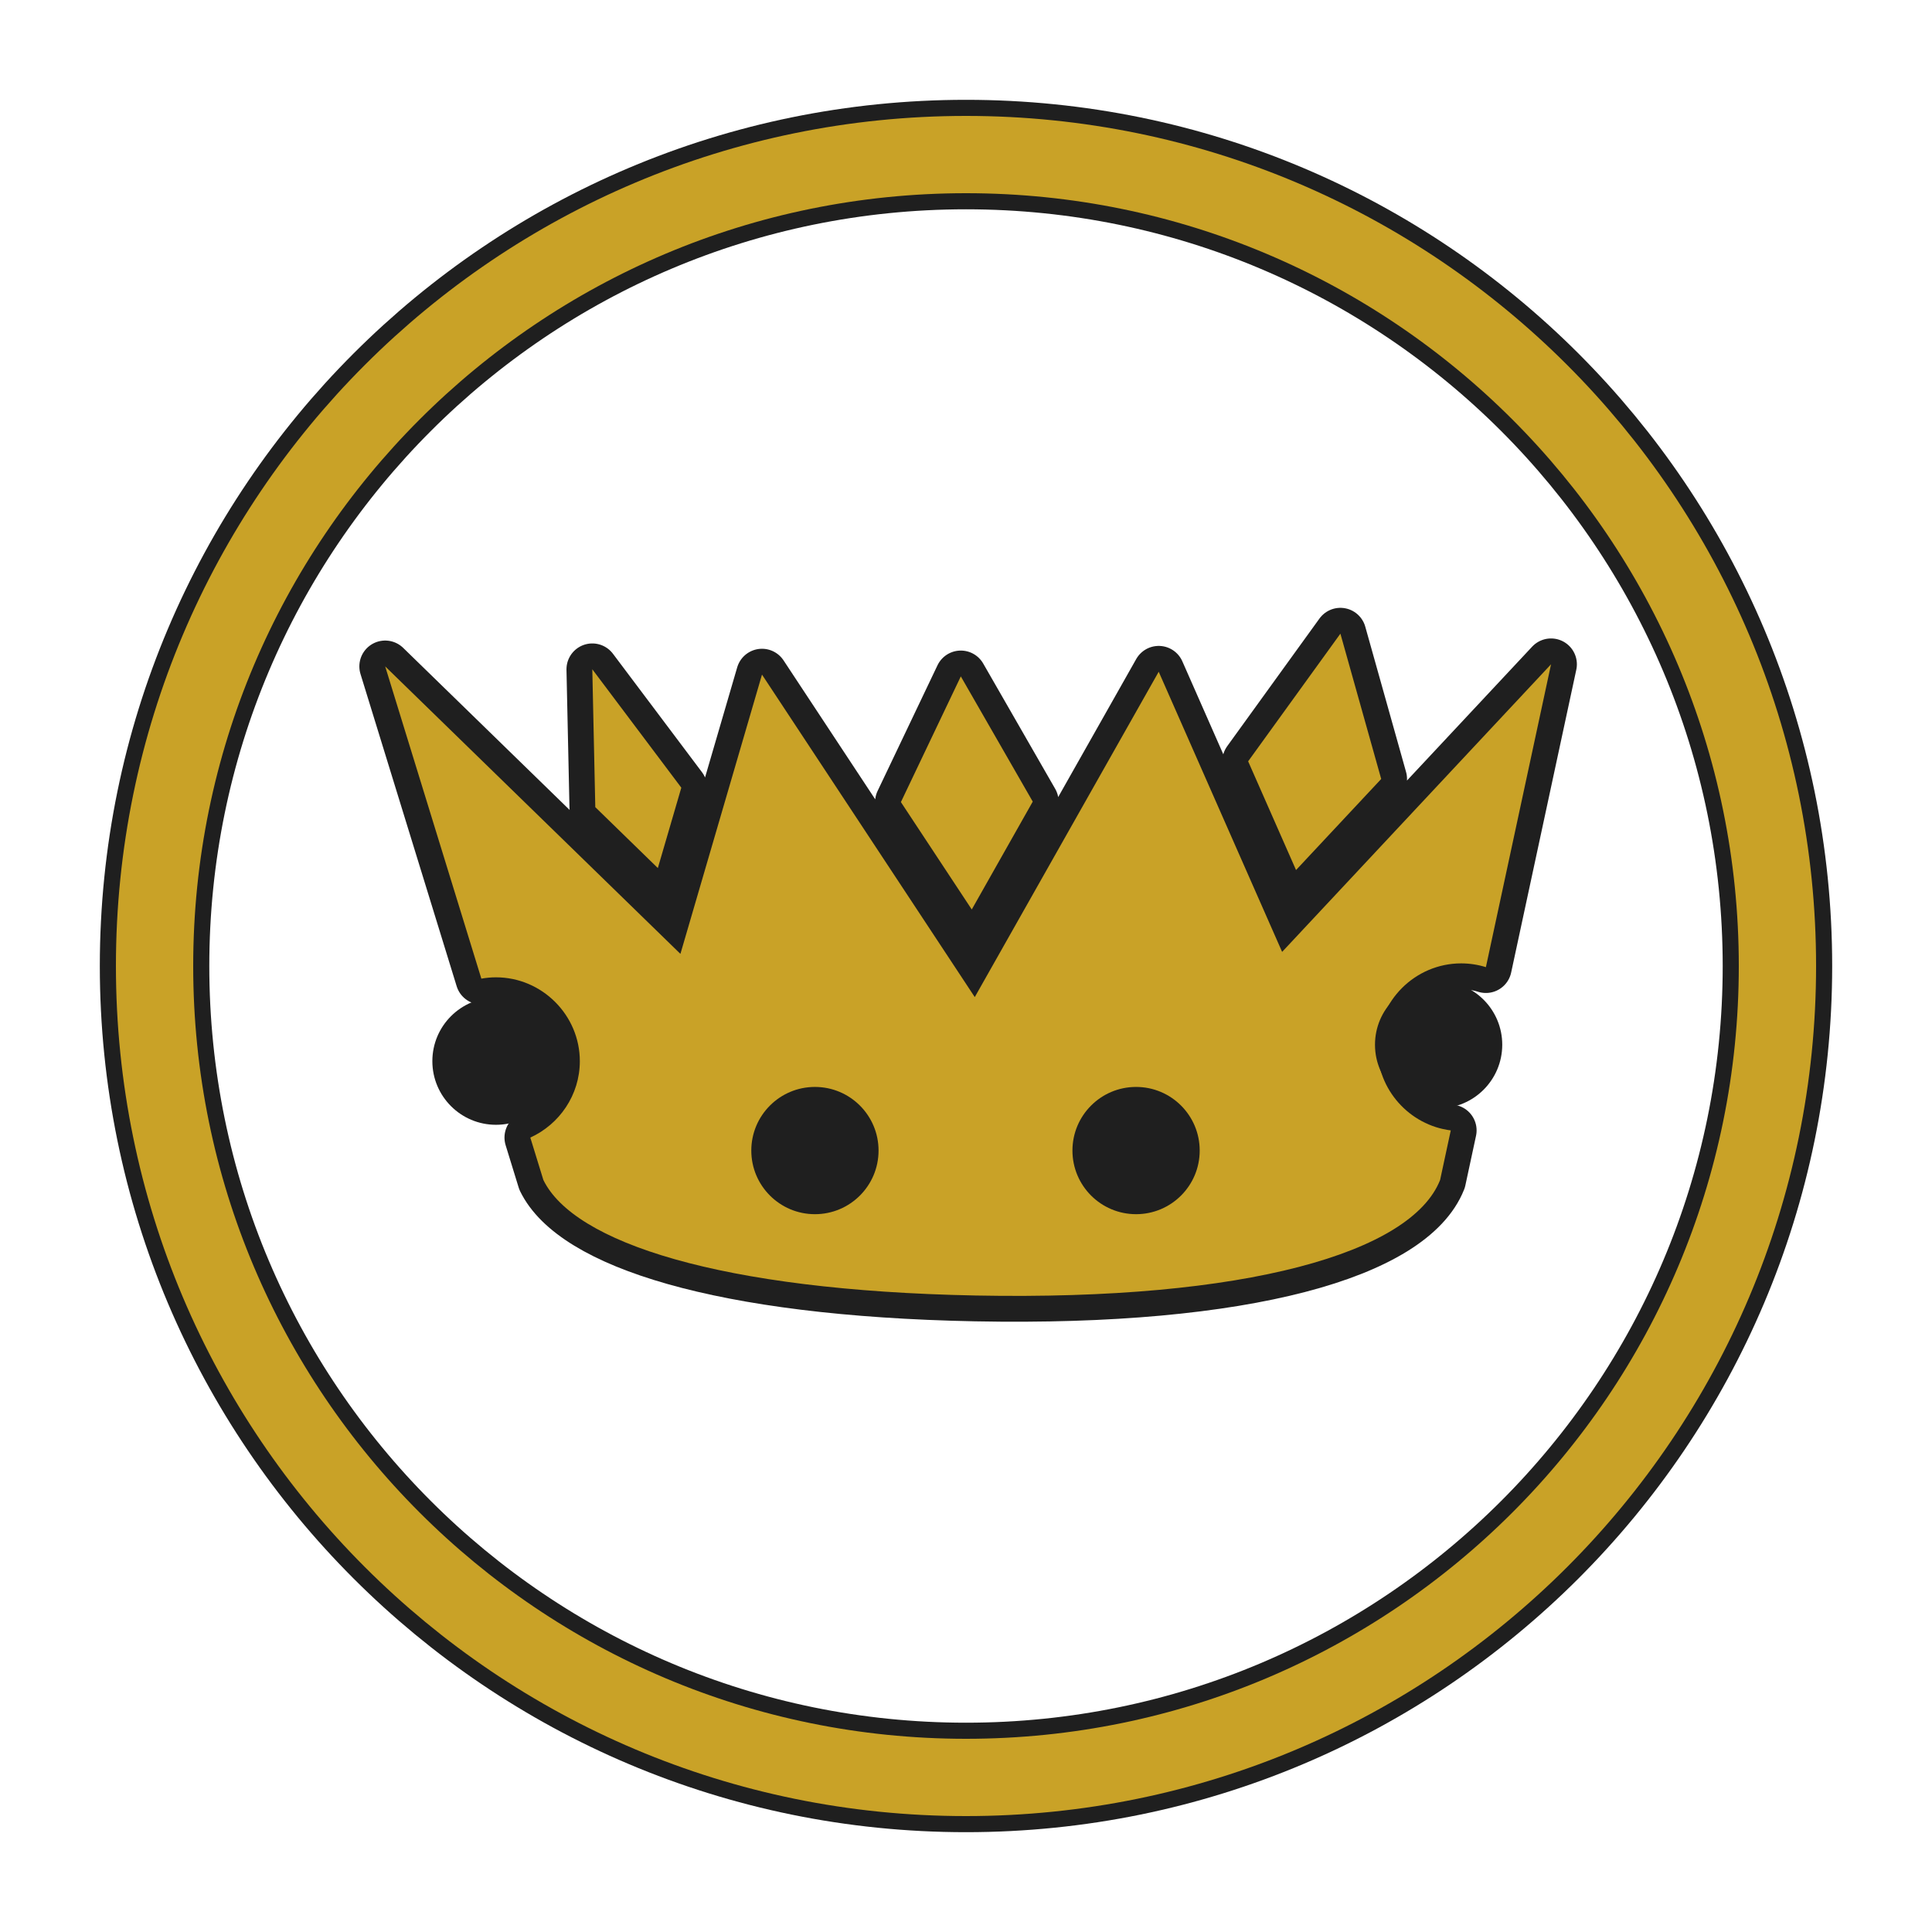
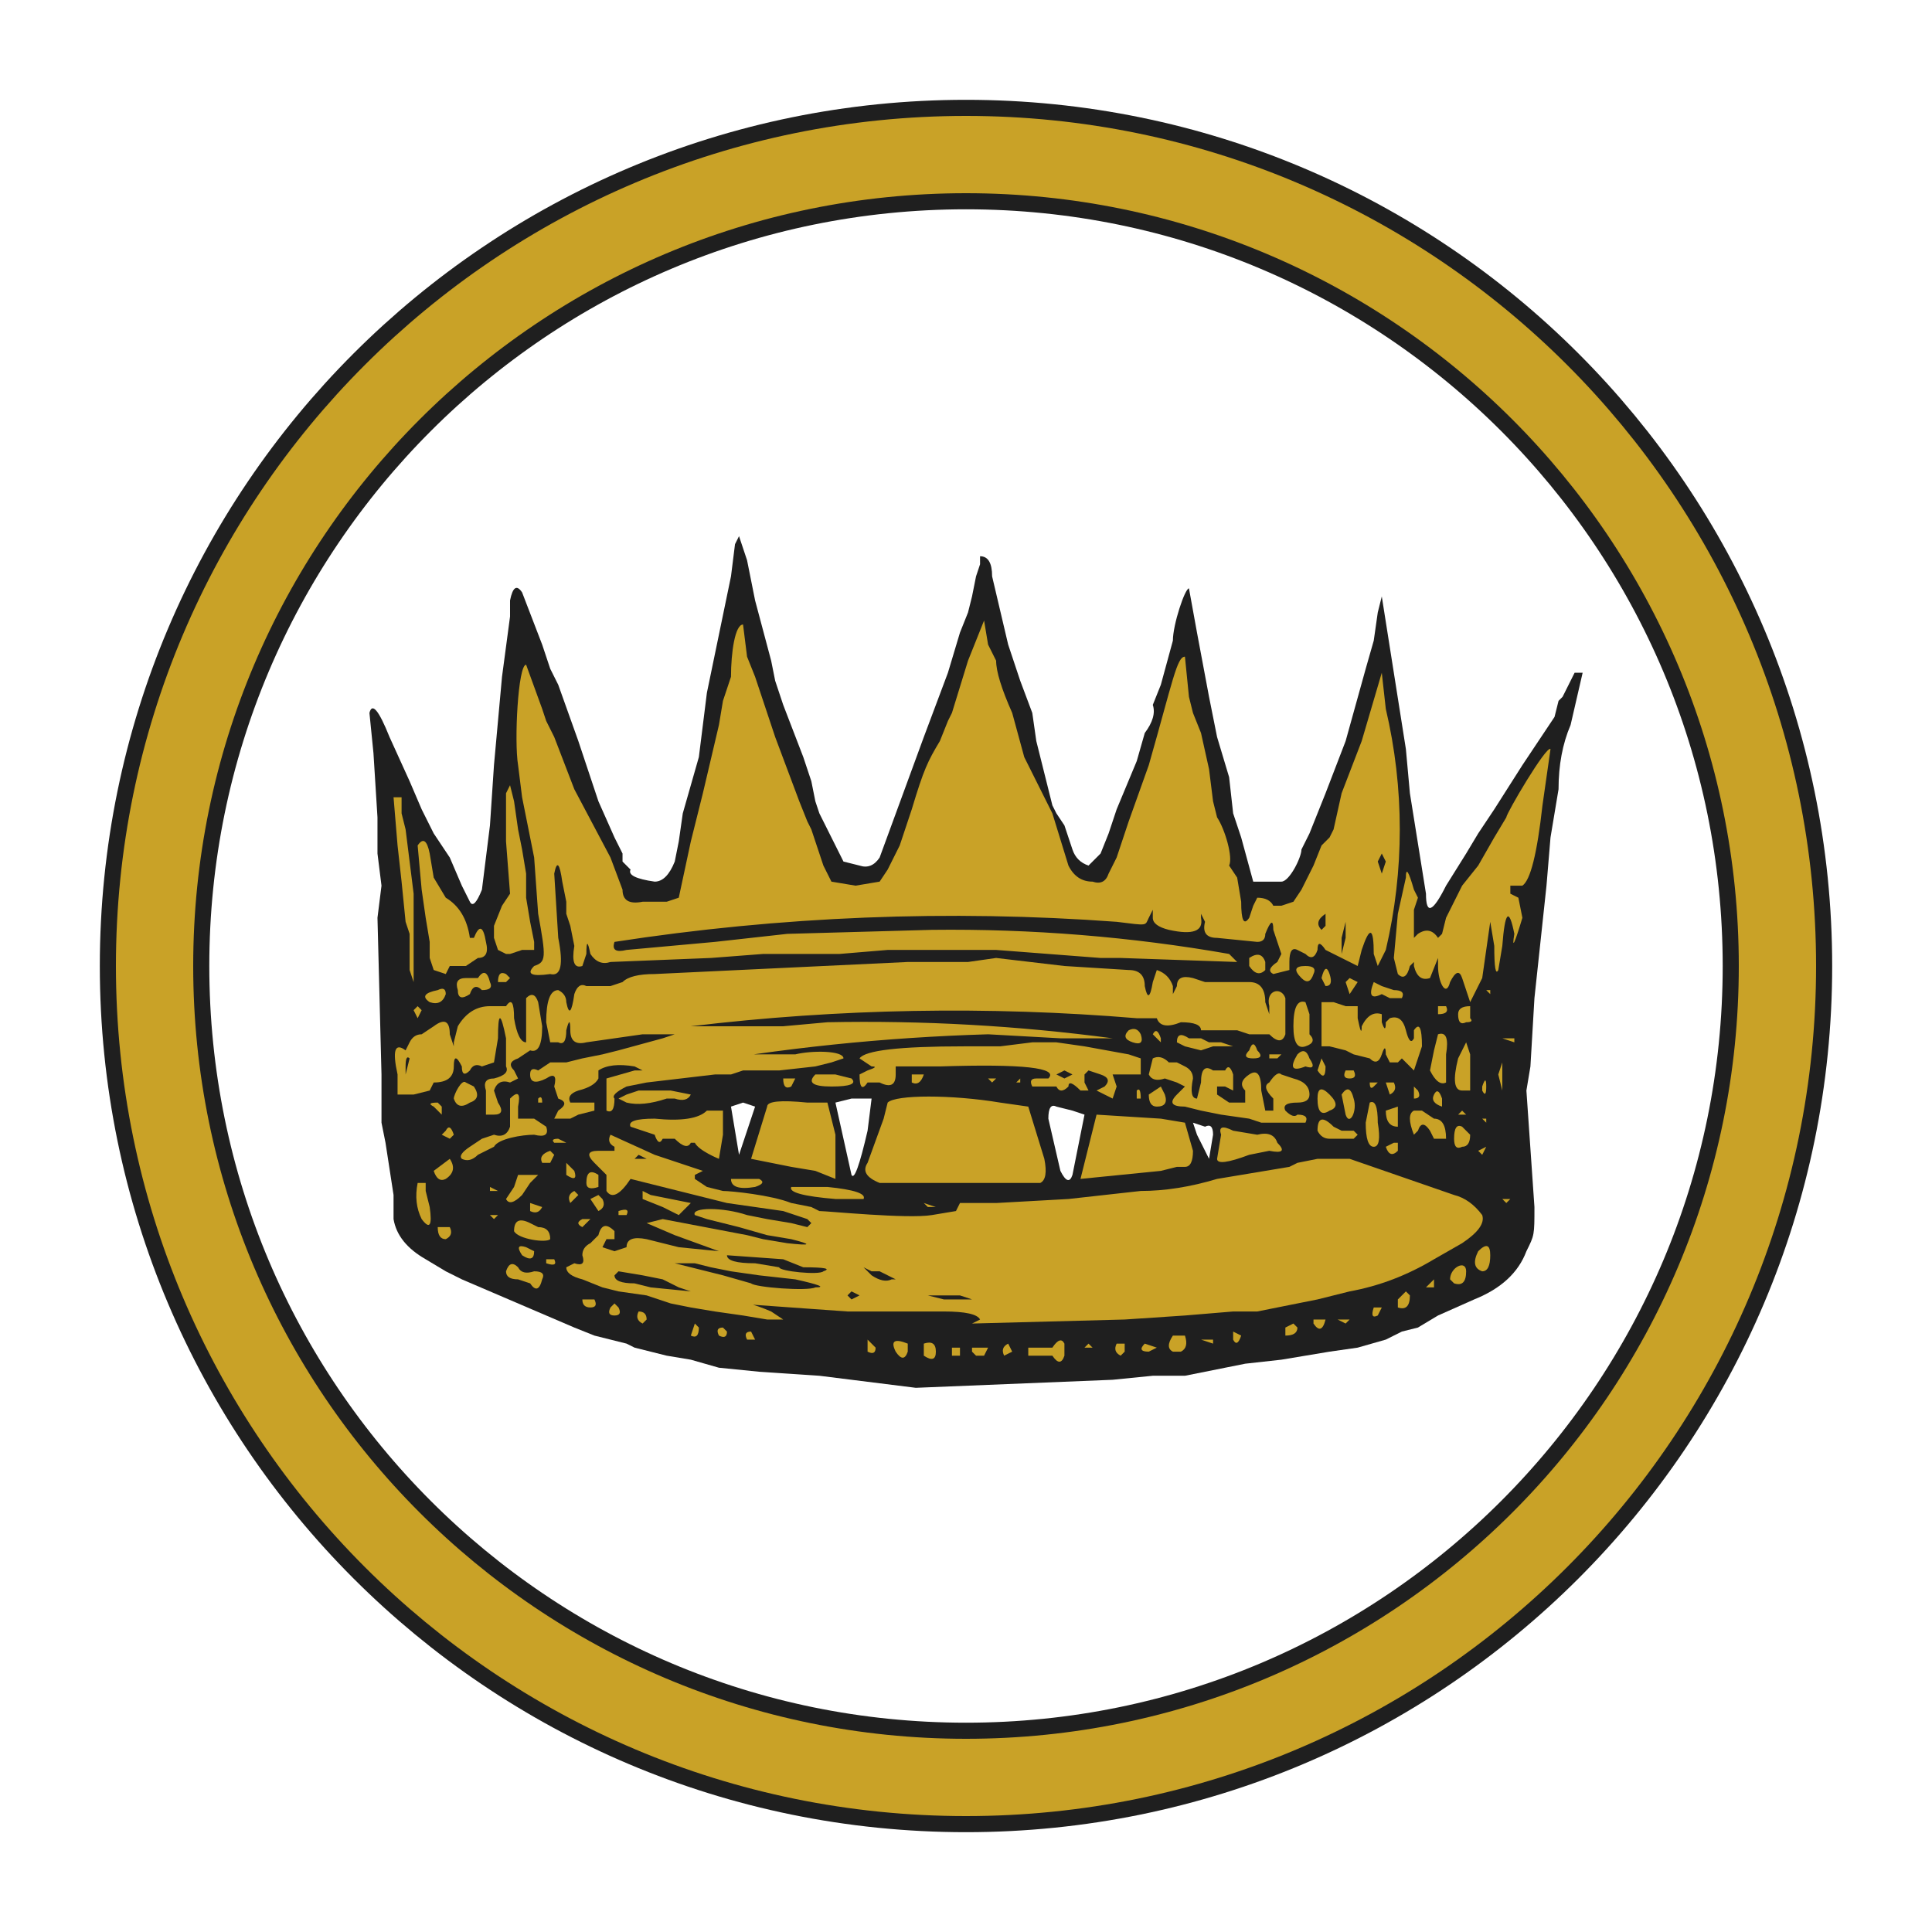
<svg xmlns="http://www.w3.org/2000/svg" width="300" height="300" viewBox="0 0 300 300">
  <circle cx="150" cy="150" r="126" fill="none" stroke="#1f1f1f" stroke-width="17" />
  <circle cx="150" cy="150" r="126" fill="none" stroke="#c9a227" stroke-width="12" />
-   <g transform="translate(53 53) scale(0.38)">
-     <line x1="129.34" y1="215.24" x2="138.57" y2="250.31" stroke="#1f1f1f" stroke-width="21.11" stroke-linecap="round" />
-     <line x1="257.62" y1="232.17" x2="258.85" y2="267.97" stroke="#1f1f1f" stroke-width="21.11" stroke-linecap="round" />
-     <line x1="390.13" y1="216.05" x2="384.44" y2="249.5" stroke="#1f1f1f" stroke-width="21.11" stroke-linecap="round" />
-     <path d="m408.256 119.46-37.7 52.165 19.57 44.426 34.8-37.214-16.67-59.375zm86.074 12.513L384.44 249.498 334.01 135.02l-75.162 132.947-86.948-131.78-33.334 114.122L17.922 132.83l39.3 127.6c1.945-.348 3.94-.54 5.98-.54 18.812 0 34.26 15.452 34.26 34.262 0 13.823-8.346 25.822-20.235 31.22l5.337 17.33c12.425 25.466 71.863 45.152 176.582 47.206 110.805 2.174 178.12-17.54 189.854-47.207h-.002l4.357-20.26c-16.836-2.114-30.02-16.612-30.02-33.986 0-18.81 15.45-34.262 34.263-34.262 3.513 0 6.91.54 10.11 1.54l26.622-123.762zm-391.77 2.04 1.22 56.337 25.56 24.89 9.592-32.842-36.37-48.386zm150.585 2.91-24.483 51.36 28.955 43.885 24.922-44.08-29.395-51.166z" fill="#c9a227" stroke="#1f1f1f" stroke-width="21.11" stroke-linejoin="round" paint-order="stroke" />
-     <circle cx="63.2" cy="294.15" r="26" fill="#1f1f1f" />
-     <circle cx="193.53" cy="330.68" r="26" fill="#1f1f1f" />
-     <circle cx="324.76" cy="330.68" r="26" fill="#1f1f1f" />
-     <circle cx="448.39" cy="287.43" r="26" fill="#1f1f1f" />
-   </g>
+   <svg x="53" y="53" width="194" height="194" viewBox="54 72 311 218" fill="#1f1f1f">
+     <defs>
+       <clipPath id="a">
+         <path d="M54 72h311v218H54Z" />
+       </clipPath>
+     </defs>
+     <g fill="none" stroke="none" stroke-dasharray="none" clip-path="url(#a)">
+       <path fill="#1f1f1f" d="m152 76-1 8-6 29-1 8-1 8-2 7-2 7-1 7-1 5q-2 5-5 5-7-1-6-3l-2-2v-2l-2-4-4-9-3-9-2-6-5-14-2-4-2-6-5-13q-2-3-3 2v4l-2 15-2 22-1 15-2 16q-2 5-3 3l-2-4-3-7-4-6-3-6-3-7-5-11q-4-10-5-6l1 10 1 16v9l1 8-1 8 1 39v12l1 5 2 13v6q1 6 8 10l5 3 4 2 28 12 5 2 4 1 4 1 2 1 4 1 4 1 6 1 7 2 10 1 15 1 24 3 49-2 10-1h8l15-3 9-1 6-1 6-1 7-1 7-2 4-2 4-1 5-3 9-4q10-4 13-12c2-4 2-4 2-11l-2-29 1-6 1-17 3-28 1-12 2-12q0-9 3-16l3-13h-2l-3 6-1 1-1 4-4 6-4 6-7 11-4 6-3 5-5 8q-5 10-5 2l-4-25-1-11-6-38-1 4-1 7-2 7-5 18-5 13-4 10-2 4c0 2-3 8-5 8h-7l-3-11-2-6-1-9-3-10-2-10-3-16-2-11c-1 0-4 9-4 13l-3 11-2 5q1 3-2 7l-2 7-5 12-2 6-2 5-3 3q-3-1-4-4l-1-3-1-3-2-3-1-2-4-16-1-7-3-8-3-9-4-17q0-5-3-5v2l-1 3-1 5-1 4-2 5-3 10-6 16-11 30q-2 3-5 2l-4-1-6-12-1-3-1-5-2-6-5-13-2-6-1-5-4-15-2-10-2-6zm34 138-1 8q-3 13-4 11l-4-18 4-1zm50 3 3 1-3 15q-1 3-3-1l-3-13q0-4 2-3zm-79-1-4 12-2-12 3-1zm114 7-1 6-1-2-2-4-1-3 3 1q2-1 2 2" />
+       <path fill="#c9a227" d="m215 101 2 4q0 4 4 13l3 11 7 14 4 13q2 4 6 4 3 1 4-2l2-4 3-9 5-14c6-21 7-27 9-27l1 10 1 4 2 5 2 9 1 8 1 4c2 3 4 10 3 12l2 3 1 6q0 7 2 4l1-3 1-2q3 0 4 2h2l3-1 2-3 3-6 2-5 2-2 1-2 2-9 5-13 5-17 1 9a131 131 0 0 1 0 60l-2 4-1-3q0-10-3-1l-1 4-2-1-2-1-4-2q-2-3-2 0-1 3-3 1l-2-1q-2-1-2 3v2l-4 1q-2-1 1-3l1-2-1-3-1-3q0-4-2 1 0 2-2 2l-10-1q-4 0-3-4l-1-2v1q1 5-8 3-4-1-4-3v-2l-1 2c-1 2 0 2-8 1a553 553 0 0 0-125 5q-1 3 3 2l22-2 18-2 36-1a401 401 0 0 1 74 6l2 2-29-1h-5l-26-2h-27l-12 1h-19l-13 1-25 1q-3 1-5-2-1-5-1 0l-1 3q-3 1-2-5l-1-5-1-3v-3l-1-5q-1-7-2-2l1 16q2 10-2 9-7 1-4-2c3-1 3-2 1-13l-1-14-3-15-1-8c-1-6 0-25 2-25l4 11 1 3 2 4 5 13 9 17 3 8q0 4 5 3h6l3-1 3-14 3-12 4-17 1-6 2-6c0-6 1-13 3-13l1 8 2 5 5 15 3 8 3 8 2 5 1 2 1 3 2 6 2 4 6 1 6-1 2-3 3-6 3-9c3-10 4-12 7-17l2-5 1-2 4-13 4-10zm139 33-1 7q-2 18-5 20h-3v2l2 1 1 5q-3 10-2 4-2-10-3 3l-1 6q-1 2-1-6l-1-6v-1 1l-2 14-3 6-2-6q-1-3-3 1c-1 4-3 0-3-4v-2l-2 5q-3 1-4-3v-1l-1 1q-1 4-3 2l-1-4 1-11 2-9q0-4 2 3l1 2-1 3v7l1-1q3-2 5 1l1-1 1-4 4-8 4-5 4-7 3-5c0-1 10-18 11-17z" />
+       <path fill="#c9a227" d="m97 140 1 7 1 5 1 6v6l1 6 1 5v2h-3l-3 1h-1l-2-1-1-3v-3l2-5 2-3-1-13v-12l1-2zm-28-1v4l1 4 1 8 1 8v22l-1-3v-9l-1-3-1-10-1-9-1-12zm7 14 1 6 3 5q5 3 6 10h1q2-5 3 1 1 4-2 4l-3 2h-4l-1 2-3-1-1-3v-4l-1-6-1-7-1-11q2-3 3 2m208 27v2q-2 2-4-1v-2q3-2 4 1m12 3q-1 3-3 1-3-3 1-3 3 0 2 2m-62-2 16 1q4 0 4 4 1 5 2-1l1-3q3 1 4 4v2l1-2q0-3 4-2l3 1h11q4 0 4 5l1 3v-2c-1-4 3-5 4-2v9q-1 3-4 0h-5l-3-1h-9q0-2-5-2-5 2-6-1h-5a549 549 0 0 0-111 2h23l11-1a465 465 0 0 1 71 4h-13l-18-1a523 523 0 0 0-77 8l5-1v-1l9-1h15c4-1 12-1 12 1l-3 1-4 1-9 1h-9l-3 1h-4l-17 2-5 1q-4 2-3 3 0 4-2 3v-8l7-2h2l-2-1q-6-1-9 1v2q-1 2-5 3-3 1-2 3h6v2l-4 1-2 1h-4l1-2q3-2 0-3l-1-3q1-4-2-2-4 2-4-1 0-2 2-1l3-2h4l4-1 5-1 4-1 11-3 3-1h-8l-7 1-7 1q-4 1-4-3t-1 0q0 4-2 3h-2l-1-5q0-8 3-8 2 1 2 3 1 5 2-2 1-3 3-2h6l3-1q2-2 8-2l63-3h15l7-1zm66 2q1 3-1 3l-1-2q1-4 2-1m7 2-2 3-1-3 1-1zm6 1 3 1q3 0 2 2h-3l-2-1q-4 2-2-3zm27 2-1-1h1zm-17 2-1-1zm-227-6-1 1h-2q0-3 2-2zm205 6 3 1h3v3q1 5 1 2 2-4 5-3v2q1 3 1 0l1-1q3-1 4 3t2 2v-2q2-3 2 4l-2 6-2-2-1-1-1 1h-2l-1-2q0-3-1 0t-3 1l-4-1-2-1-4-1h-2v-11zm28 1q1 2-2 2v-2zm-238-6q1 2-2 2-2-2-3 1-3 2-3-1-1-3 2-3h3q2-3 3 1m204 8v5q2 2-1 3t-3-5q0-7 3-6zm40-1v2q1 1-1 1-2 1-2-2 0-2 3-2zm5 4v-2q0-1 0 0zm-260-8q-1 3-4 2-3-2 2-3 2-1 2 1" />
+       <path fill="#c9a227" d="m103 190 1 6q0 7-3 6l-3 2q-3 1-1 3l1 2-2 1q-3-1-4 2l1 3q2 3-1 3h-2v-6q-1-3 2-3 4-1 3-3v-7q-2-10-2 0l-1 6-3 1q-2-1-3 1-2 2-2-1-2-4-2 0t-5 4l-1 2-4 1h-4v-5q-2-9 2-6l1-2q1-2 3-2l3-2q4-3 4 2l1 3v-1l1-4q3-5 8-5h4q2-3 2 3 1 6 3 6v-11q2-2 3 1m243 9v1l-3-1zm-17 4v7q-2 1-4-3l1-5 1-4q3-1 2 5m-76-5q1 3-2 2t-1-3q2-1 3 1m-179-6-1 2-1-2 1-1zm184 7v1l-2-2q1-2 2 1m77 4v9h-2q-3 0-1-8l2-4zm-67-4 2 1h3l3 1h-5l-3 1-4-1-2-1q0-3 3-1zm14 3q2 2-1 2t-1-2q1-3 2 0m-43-1 11 2 3 1v4h-7l1 3-1 3-2-1-2-1 2-1q2-2-1-3l-3-1-1 1v2l1 2h-2q-3-3-3-1-2 2-3 0h-6q-1-2 1-2h3q4-4-27-3h-11v2q0 4-4 2h-3q-2 3-2-2l2-1q3-1 1-1l-3-2q2-3 26-3h9l8-1h6zm49 2-1 1h-2v-1zm7 1q2 3-1 2-5 2-2-3 2-2 3 1m48 8-1-4 1-3zm-44-6q0 4-2 1l1-3z" />
+       <path fill="#c9a227" d="M260 205h2l2 1q2 1 2 3-1 5 1 5l1-4q0-5 3-3h3q1-2 2 1v4l-2-1h-2v2l3 2h4v-3q-2-2 1-4t3 4l1 5h2v-3q-3-3-1-4 2-3 3-2l3 1q4 1 4 4 0 2-3 2-4 0-3 2 2 2 3 1 3 0 2 2h-11l-3-1-7-1-5-1-4-1q-5 0-2-3l2-2-2-1-3-1q-3 1-4-1l1-4q2-1 4 1m46 2q1 2-1 2t-1-2zm33 4q0 3-1 1v-1q1-3 1 0m-27-1-1 1q-1 1-1-1zm4 0q1 2-1 3l-1-3zm6 2q1 2-1 2v-3zm-123-4q-1 3-3 2v-2zm-18 1q2 2-5 2t-4-3h5zm29 0-1-1zm7 0-1 1-1-1zm6 1h-1l1-1zm77 3q3 3 0 4-3 2-3-3 0-4 3-1m6 1c1 3-1 7-2 4l-1-5q2-3 3 1m22 0v2q-3-1-2-3t2 1m-161-5-1 2q-2 1-2-2z" />
+       <path fill="#c9a227" d="M259 213q1 3-2 3-2 0-2-3l3-2zm-7 1v2zv-2q1-1 1 2m59 6q1 6-1 6t-2-6l1-5q2-1 2 5m-158-9-1-1zm163 5v5q-3 0-3-4zm6 1 3 2q3 0 3 5h-3l-1-2q-2-3-3 0l-1 1q-2-5 0-6zm11 1h-2l1-1zm-247-7q2 3-1 4-3 2-4-1c0-1 2-5 3-4zm54 2q-1 2-4 1h-2q-6 2-10 1l-2-1 2-1 3-1h8zm77 2 7 1 4 13q1 5-1 6h-40q-5-2-3-5l4-11 1-4c2-2 16-2 28 0m121 5-1-1h1zm-162 3v11l-5-2-6-1-10-2 4-13q0-2 10-1h5zm81-4 6 1 2 7q0 4-2 4h-2l-4 1-20 2 4-16zm43 2 2 1h3l1 1-1 1h-6q-2 0-3-2 0-5 4-1m-203-5v3h4l3 2q1 3-3 2c-3 0-9 1-10 3l-2 1-2 1q-2 2-4 1-1-1 2-3l3-2 3-1q3 1 4-2v-7q3-3 2 2m6-1h-1v-1q1-1 1 1m231 8q0 3-2 3-2 1-2-2 0-4 2-3zm-186 0-1 6s-5-2-6-4h-1q-1 2-4-1h-3q-1 2-2-1l-3-1-3-1q-1-2 6-2 10 1 13-2h4zm133 0q4-1 5 2 3 3-2 2l-5 1q-8 3-8 1l1-6q-1-3 3-1zm-203-7v2l-2-2q-2-1 1-1zm238 9v2q-2 2-3-1l2-1zm22 1-1 2-1-1zm-17 2q1-1 0 0" />
+       <path fill="#c9a227" d="m305 229 26 9q4 1 7 5 1 3-5 7l-7 4q-10 6-21 8l-8 2-15 3h-6l-12 1-15 1-38 1 2-1q-1-2-9-2h-24l-28-2q2-1 9 2l3 2h-4l-6-1-7-1-6-1-5-1-6-2-7-1-4-1-5-2q-4-1-4-3l2-1q3 1 2-2 0-2 2-3l2-2q1-4 4-1v2h-2l-1 2 3 1 3-1q0-3 5-2l4 1 4 1 10 1-11-4-7-3 4-1 21 4 4 1 6 1q9 1 1-1l-6-1-7-2-4-1-4-1-3-1c-1-2 7-2 13 0l5 1 6 1 4 1 1-1-1-1-6-2-7-1-7-1-20-5-4-1q-4 6-6 3v-4l-1-1-2-2q-3-3 1-3h4v-1q-2-1-1-3l11 5 3 1 6 2 3 1-2 1v1l3 2 4 1c2 0 12 1 17 3l5 1 2 1c2 0 22 2 28 1l6-1 1-2h9l18-1 9-1 9-1q9 0 19-3l18-3 2-1 5-1zm-223-6-1 1-2-1 1-1q1-2 2 1m28 2h-3q-1-1 1-1zm-3 3-1 2h-2q-1-2 2-3zm-26 1q2 3-1 5-2 1-3-2z" />
+       <path fill="#c9a227" d="M112 232q1 3-2 1v-3zm233 7-1 1-1-1zm-242-6-2 2-2 3q-3 3-4 1l2-3 1-3zm15 0v3q-3 1-3-1 0-4 3-2m40 1q2 1-1 2-6 1-6-2zm17 2q10 1 9 3h-7q-12-1-11-3zm-100-1v2l1 4q1 7-2 3-2-4-1-9zm18 2h-2v-1zm14 0h-1zm29 2 5 1-3 3-4-2-5-2v-2l2 1zm66 2h-2l-1-1zm-89-3-2 2q-1-2 1-3zm81 2h-1q-1 0 0 0zm-75-1q1 2-1 3l-2-3 2-1zm-15 2q-1 2-3 1v-2zm21 2h-2v-1q3-1 2 1m215 10q0 4-2 4-3-1-1-5 3-3 3 1M93 243l-1 1-1-1zm23 1-2 2q-2-1 0-2zm-15 1 2 1q3 0 3 3c-1 1-8 0-9-2q0-4 4-2m-20 1q1 2-1 3-2 0-2-3zm253 11q0 4-3 3l-1-1c0-3 4-5 4-2m-239-7v-1zm16 0h-2zm-9 2q0 3-3 1-2-3 1-2zm224 9h-2l2-2zm-219-7q1 2-2 1v-1zm213 9q0 4-3 3v-2l2-2zm-222-7q1 2 4 1 3 0 2 2-1 4-3 1l-3-1q-3 0-3-2 1-3 3-1m215 10-1 2q-2 1-1-2zm-204-4-1-1zm190 7q-1 4-3 1v-1zm6 0-1 1-2-1zm-188-5q1 2-1 2t-2-2zm175 7q0 2-3 2v-2l2-1zm-169-5q1 2-1 2t-1-2l1-1zm7 3-1 1q-2-1-1-3 2 0 2 2m148 4q-1 3-2 1v-2zm6 0q-1 0 0 0m-111-4h-2zm91 4q1 3-1 4h-2q-2-1 0-4zm7 1v1l-3-1zm-128-3q0 3-2 2l1-3zm7 1q0 2-2 1-1-2 1-2zm99 3v2l-1 1q-2-1-1-3zm8 1-2 1q-3 0-1-2zm-23-1v3q-1 3-3 0h-6v-2h6q2-3 3-1m-77-1h-2q-1-2 1-2zm84 2h-2l1-1zm-54 0q0 2-2 1v-3zm8-1v2q-1 3-3 0-2-4 3-2m7 2q0 3-3 1v-3q3-1 3 2m13-1-1 2h-2l-1-1v-1zm6 1-2 1q-1-2 1-3zm-13-1v2h-2v-2zm-30 0" />
+       <path fill="#1f1f1f" d="m312 155 1 3 1-3-1-2zm-12 4v1zm-1 9q-3 2-1 4l1-1zm4 6v4l1-4v-4zm-223-1v2-3zm-10 33v2l1-4q-1-1-1 2m162 2 2 1 2-1-2-1zm-105 21h3l-2-1zm49 17h12zm21 1 1-1zm-23 5 18 1h5-5zm-24 1q0 2 7 2l6 1c0 1 10 2 11 1q3-1-5-1l-5-2zm-13 2 12 3 7 2c1 1 14 2 16 1q4 0-5-2l-9-1-7-1-5-1-4-1zm49 3q3 2 5 1h1l-2-1-2-1h-2l-2-1zm10 1h1q1 0 0 0zm-74-1q0 2 5 2l4 1 10 1-3-1-4-2-5-1-6-1zm81 5h-3l4 1h7l-3-1zm-23 0 1 1 2-1-2-1zm9 0q-1 0 0 0m6 0h1zq-1 0 0 0" />
+     </g>
+   </svg>
</svg>
